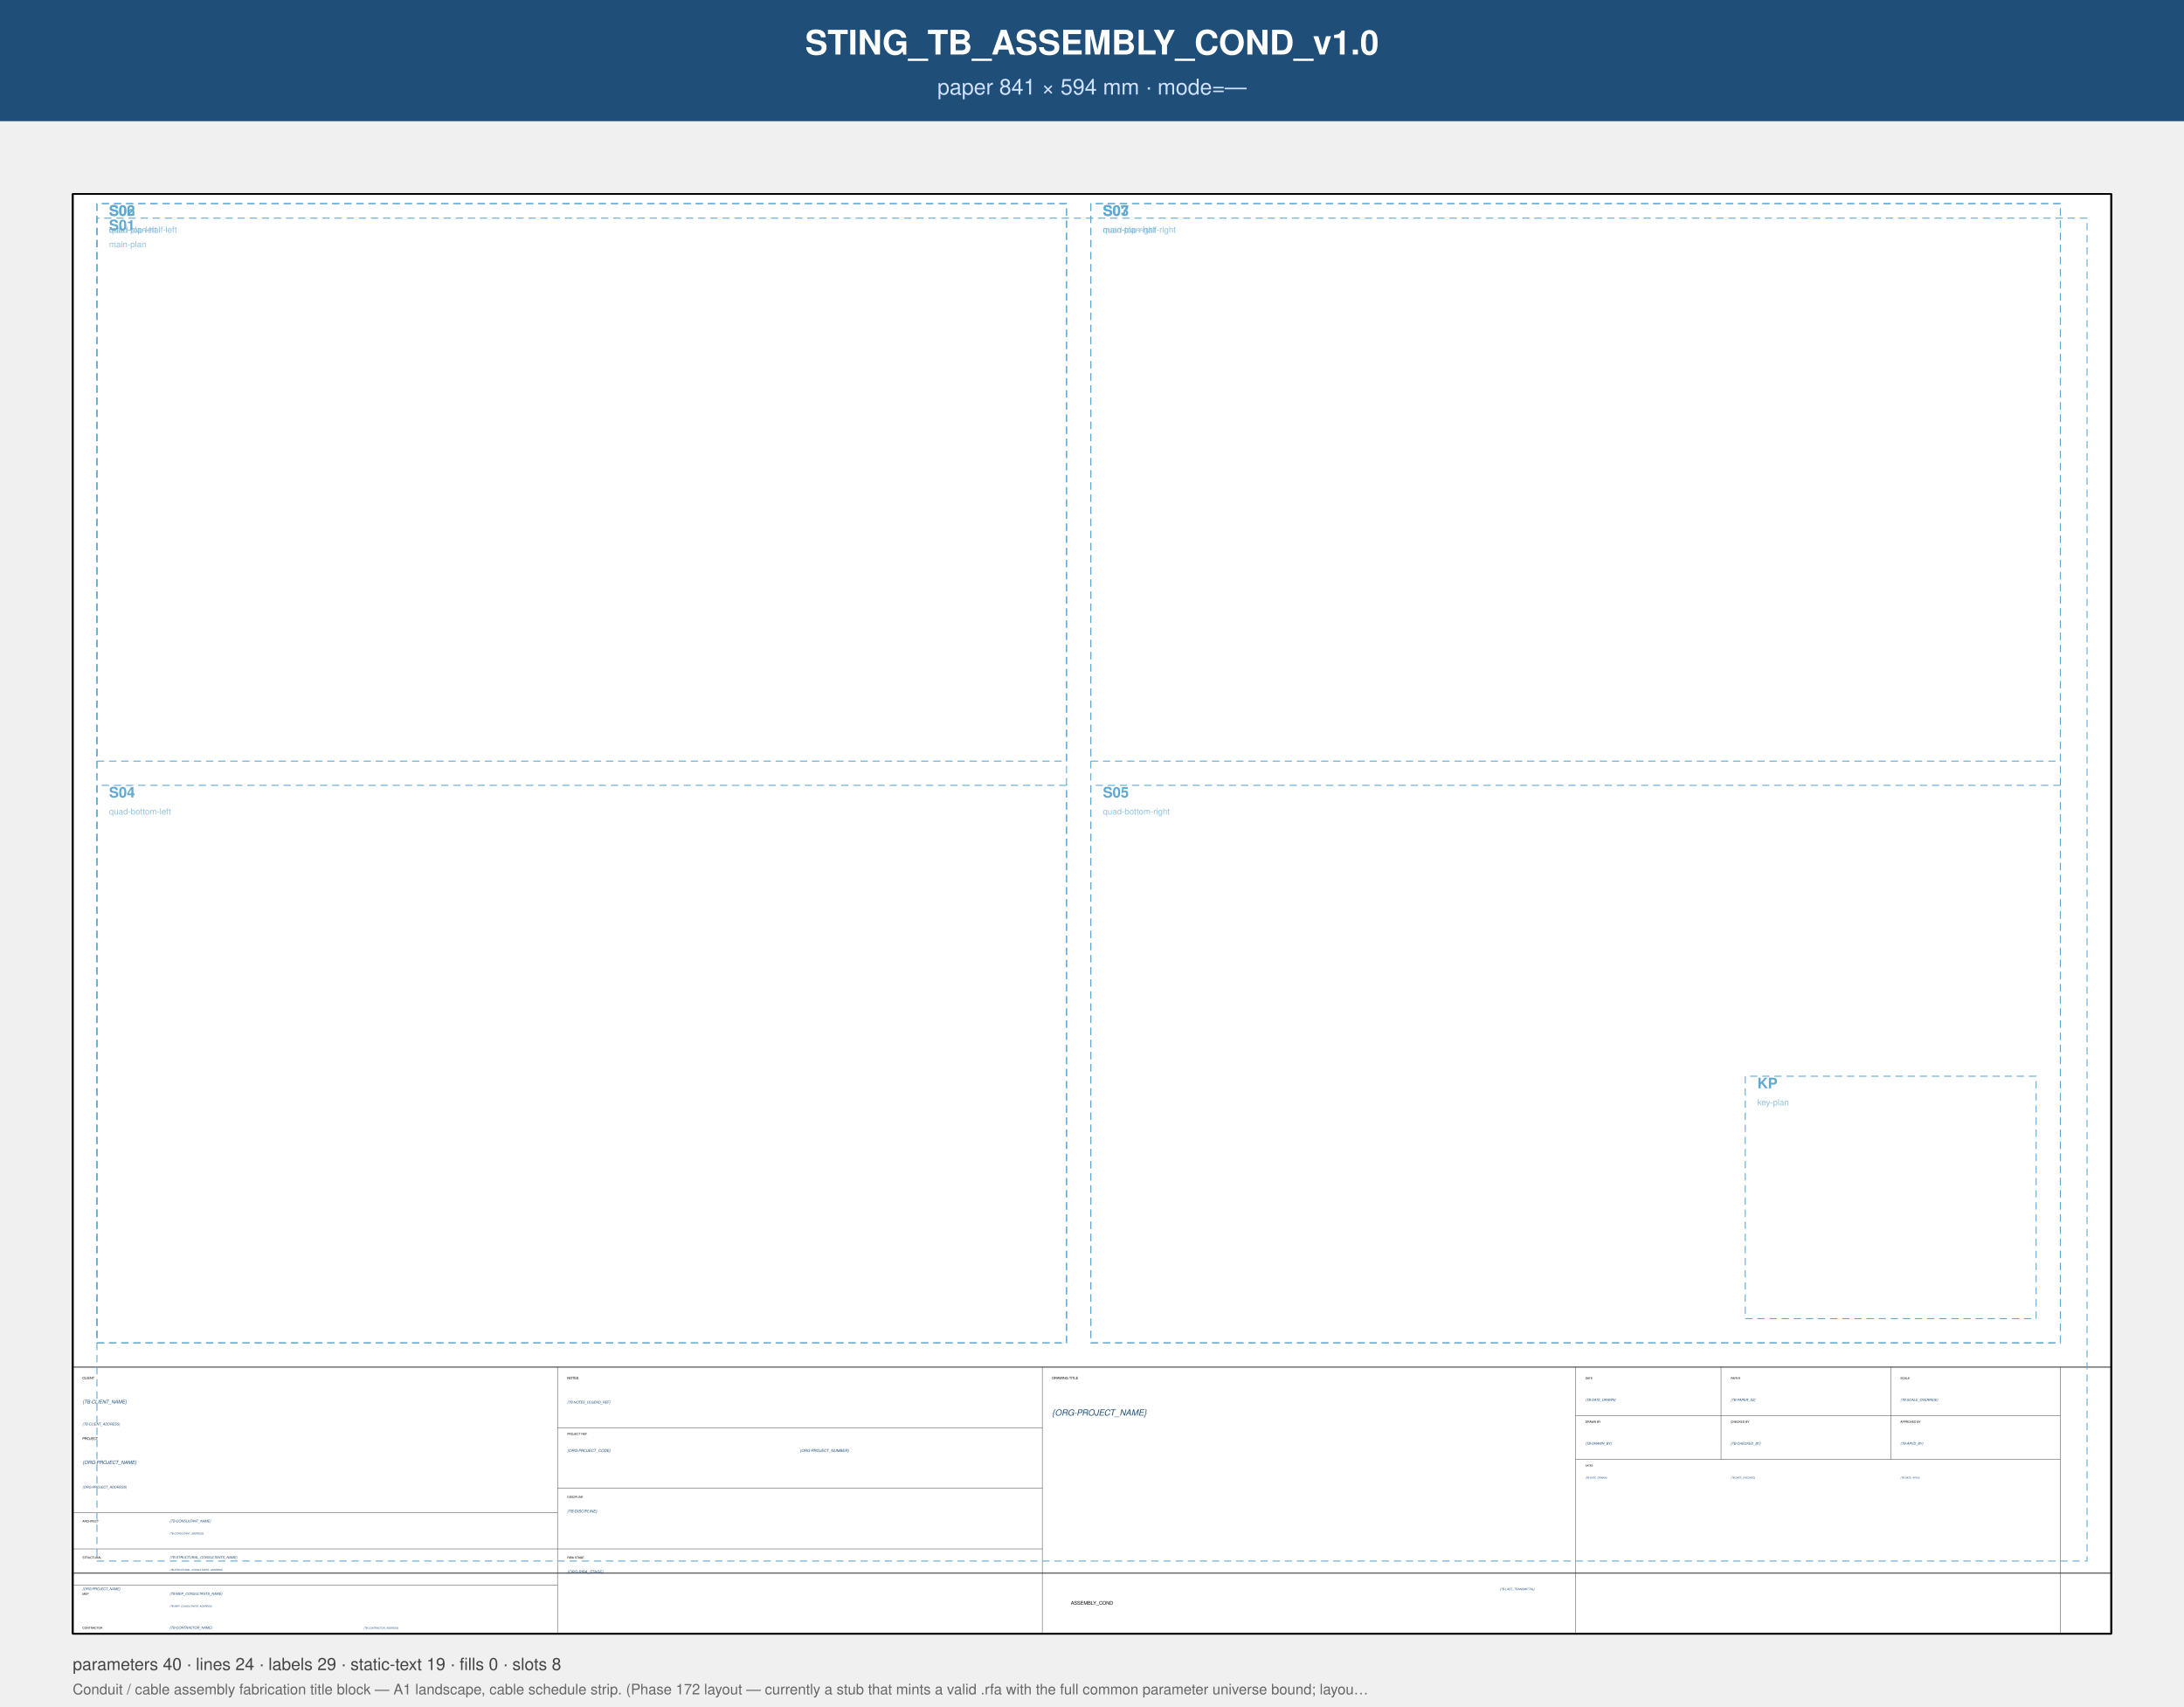
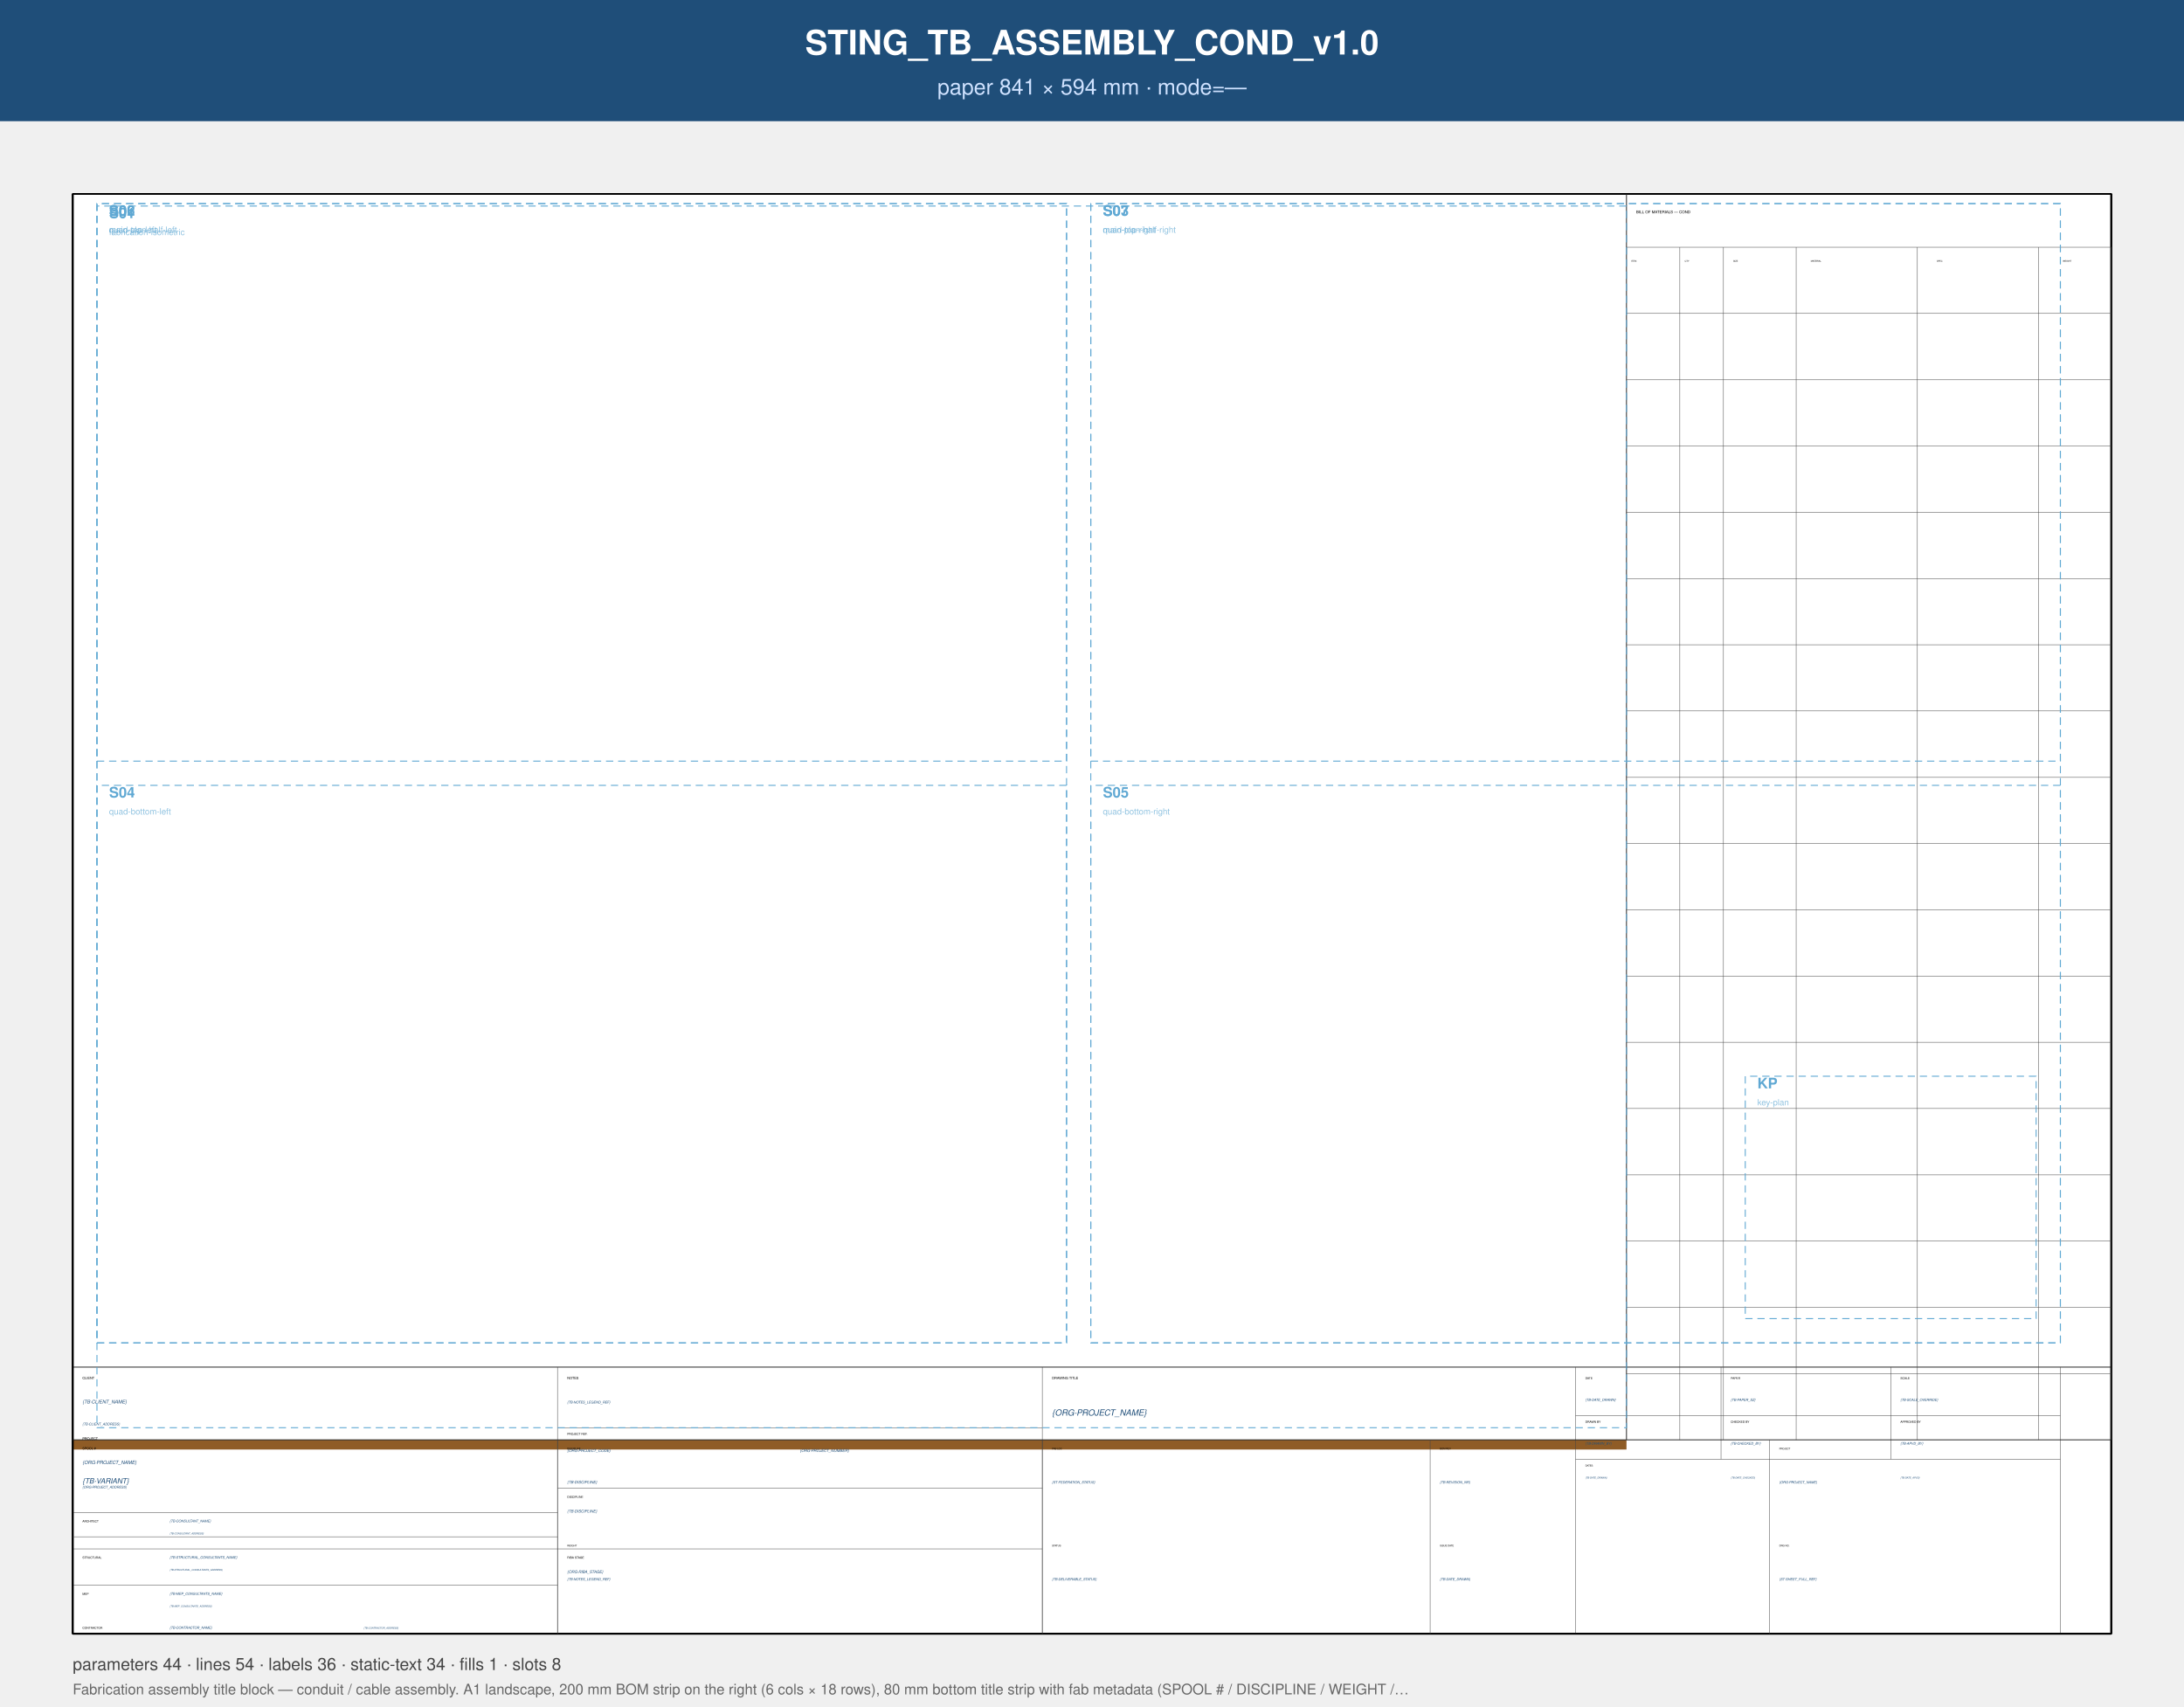
<svg xmlns="http://www.w3.org/2000/svg" viewBox="0 0 901 704" width="901mm" height="704mm" style="background:#fafafa;font-family:Helvetica,Arial,sans-serif;">
  <rect x="0" y="0" width="901" height="50" fill="#1F4E79" />
  <text x="450.5" y="22.5" text-anchor="middle" fill="#fff" font-size="14" font-weight="bold">STING_TB_ASSEMBLY_COND_v1.0</text>
  <text x="450.5" y="39.0" text-anchor="middle" fill="#cfe2ff" font-size="9">paper 841 × 594 mm   ·   mode=—</text>
  <g transform="translate(30,674) scale(1,-1)">
    <rect x="0" y="0" width="841" height="594" fill="#ffffff" stroke="#1a1a1a" stroke-width="0.6" />
+     <rect x="0" y="76" width="641" height="4" fill="#7B3F00" opacity="0.85" />
    <line x1="0" y1="0" x2="841" y2="0" stroke="#000" stroke-width="0.7" />
    <line x1="841" y1="0" x2="841" y2="594" stroke="#000" stroke-width="0.7" />
    <line x1="841" y1="594" x2="0" y2="594" stroke="#000" stroke-width="0.7" />
    <line x1="0" y1="594" x2="0" y2="0" stroke="#000" stroke-width="0.7" />
    <line x1="0" y1="110" x2="841" y2="110" stroke="#222" stroke-width="0.35" />
    <line x1="200" y1="0" x2="200" y2="110" stroke="#444" stroke-width="0.18" />
    <line x1="400" y1="0" x2="400" y2="110" stroke="#444" stroke-width="0.18" />
    <line x1="620" y1="0" x2="620" y2="110" stroke="#444" stroke-width="0.18" />
    <line x1="820" y1="0" x2="820" y2="110" stroke="#444" stroke-width="0.18" />
    <line x1="0" y1="50" x2="200" y2="50" stroke="#444" stroke-width="0.18" />
    <line x1="0" y1="35" x2="200" y2="35" stroke="#444" stroke-width="0.18" />
    <line x1="0" y1="20" x2="200" y2="20" stroke="#444" stroke-width="0.18" />
    <line x1="200" y1="85" x2="400" y2="85" stroke="#444" stroke-width="0.18" />
    <line x1="200" y1="60" x2="400" y2="60" stroke="#444" stroke-width="0.18" />
    <line x1="200" y1="35" x2="400" y2="35" stroke="#444" stroke-width="0.18" />
    <line x1="620" y1="90" x2="820" y2="90" stroke="#444" stroke-width="0.18" />
    <line x1="620" y1="72" x2="820" y2="72" stroke="#444" stroke-width="0.18" />
    <line x1="680" y1="72" x2="680" y2="110" stroke="#444" stroke-width="0.18" />
    <line x1="750" y1="72" x2="750" y2="110" stroke="#444" stroke-width="0.18" />
    <line x1="0" y1="0" x2="841" y2="0" stroke="#000" stroke-width="0.7" />
    <line x1="841" y1="0" x2="841" y2="594" stroke="#000" stroke-width="0.7" />
    <line x1="841" y1="594" x2="0" y2="594" stroke="#000" stroke-width="0.7" />
    <line x1="0" y1="594" x2="0" y2="0" stroke="#000" stroke-width="0.7" />
-     <line x1="0" y1="25" x2="841" y2="25" stroke="#222" stroke-width="0.35" />
+     <line x1="0" y1="80" x2="841" y2="80" stroke="#222" stroke-width="0.35" />
+     <line x1="641" y1="80" x2="641" y2="594" stroke="#222" stroke-width="0.35" />
+     <line x1="200" y1="0" x2="200" y2="80" stroke="#444" stroke-width="0.18" />
+     <line x1="400" y1="0" x2="400" y2="80" stroke="#444" stroke-width="0.18" />
+     <line x1="560" y1="0" x2="560" y2="80" stroke="#444" stroke-width="0.18" />
+     <line x1="700" y1="0" x2="700" y2="80" stroke="#444" stroke-width="0.18" />
+     <line x1="0" y1="40.0" x2="200" y2="40.0" stroke="#444" stroke-width="0.18" />
+     <line x1="641" y1="572" x2="841" y2="572" stroke="#444" stroke-width="0.18" />
+     <line x1="663" y1="572" x2="663" y2="80" stroke="#444" stroke-width="0.18" />
+     <line x1="681" y1="572" x2="681" y2="80" stroke="#444" stroke-width="0.18" />
+     <line x1="711" y1="572" x2="711" y2="80" stroke="#444" stroke-width="0.18" />
+     <line x1="761" y1="572" x2="761" y2="80" stroke="#444" stroke-width="0.18" />
+     <line x1="811" y1="572" x2="811" y2="80" stroke="#444" stroke-width="0.18" />
+     <line x1="841" y1="572" x2="841" y2="80" stroke="#444" stroke-width="0.18" />
+     <line x1="641" y1="107.3" x2="841" y2="107.3" stroke="#444" stroke-width="0.18" />
+     <line x1="641" y1="134.7" x2="841" y2="134.7" stroke="#444" stroke-width="0.18" />
+     <line x1="641" y1="162.0" x2="841" y2="162.0" stroke="#444" stroke-width="0.18" />
+     <line x1="641" y1="189.3" x2="841" y2="189.3" stroke="#444" stroke-width="0.18" />
+     <line x1="641" y1="216.7" x2="841" y2="216.7" stroke="#444" stroke-width="0.18" />
+     <line x1="641" y1="244.0" x2="841" y2="244.0" stroke="#444" stroke-width="0.18" />
+     <line x1="641" y1="271.3" x2="841" y2="271.3" stroke="#444" stroke-width="0.18" />
+     <line x1="641" y1="298.7" x2="841" y2="298.7" stroke="#444" stroke-width="0.18" />
+     <line x1="641" y1="326.0" x2="841" y2="326.0" stroke="#444" stroke-width="0.18" />
+     <line x1="641" y1="353.3" x2="841" y2="353.3" stroke="#444" stroke-width="0.18" />
+     <line x1="641" y1="380.7" x2="841" y2="380.7" stroke="#444" stroke-width="0.18" />
+     <line x1="641" y1="408.0" x2="841" y2="408.0" stroke="#444" stroke-width="0.18" />
+     <line x1="641" y1="435.3" x2="841" y2="435.3" stroke="#444" stroke-width="0.18" />
+     <line x1="641" y1="462.7" x2="841" y2="462.7" stroke="#444" stroke-width="0.18" />
+     <line x1="641" y1="490.0" x2="841" y2="490.0" stroke="#444" stroke-width="0.18" />
+     <line x1="641" y1="517.3" x2="841" y2="517.3" stroke="#444" stroke-width="0.18" />
+     <line x1="641" y1="544.7" x2="841" y2="544.7" stroke="#444" stroke-width="0.18" />
    <g transform="translate(4,105) scale(1,-1)">
      <text x="0" y="0" font-size="1.4" text-anchor="start" fill="#000">CLIENT</text>
    </g>
    <g transform="translate(4,80) scale(1,-1)">
      <text x="0" y="0" font-size="1.4" text-anchor="start" fill="#000">PROJECT</text>
    </g>
    <g transform="translate(4,46) scale(1,-1)">
      <text x="0" y="0" font-size="1.2" text-anchor="start" fill="#000">ARCHITECT</text>
    </g>
    <g transform="translate(4,31) scale(1,-1)">
      <text x="0" y="0" font-size="1.2" text-anchor="start" fill="#000">STRUCTURAL</text>
    </g>
    <g transform="translate(4,16) scale(1,-1)">
      <text x="0" y="0" font-size="1.2" text-anchor="start" fill="#000">MEP</text>
    </g>
    <g transform="translate(4,2) scale(1,-1)">
      <text x="0" y="0" font-size="1.2" text-anchor="start" fill="#000">CONTRACTOR</text>
    </g>
    <g transform="translate(204,105) scale(1,-1)">
      <text x="0" y="0" font-size="1.4" text-anchor="start" fill="#000">NOTES</text>
    </g>
    <g transform="translate(404,105) scale(1,-1)">
      <text x="0" y="0" font-size="1.4" text-anchor="start" fill="#000">DRAWING TITLE</text>
    </g>
    <g transform="translate(204,82) scale(1,-1)">
      <text x="0" y="0" font-size="1.2" text-anchor="start" fill="#000">PROJECT REF.</text>
    </g>
    <g transform="translate(204,56) scale(1,-1)">
      <text x="0" y="0" font-size="1.2" text-anchor="start" fill="#000">DISCIPLINE</text>
    </g>
    <g transform="translate(204,31) scale(1,-1)">
      <text x="0" y="0" font-size="1.2" text-anchor="start" fill="#000">RIBA STAGE</text>
    </g>
    <g transform="translate(624,105) scale(1,-1)">
      <text x="0" y="0" font-size="1.2" text-anchor="start" fill="#000">DATE</text>
    </g>
    <g transform="translate(684,105) scale(1,-1)">
      <text x="0" y="0" font-size="1.2" text-anchor="start" fill="#000">PAPER</text>
    </g>
    <g transform="translate(754,105) scale(1,-1)">
      <text x="0" y="0" font-size="1.2" text-anchor="start" fill="#000">SCALE</text>
    </g>
    <g transform="translate(624,87) scale(1,-1)">
      <text x="0" y="0" font-size="1.2" text-anchor="start" fill="#000">DRAWN BY</text>
    </g>
    <g transform="translate(684,87) scale(1,-1)">
      <text x="0" y="0" font-size="1.2" text-anchor="start" fill="#000">CHECKED BY</text>
    </g>
    <g transform="translate(754,87) scale(1,-1)">
      <text x="0" y="0" font-size="1.2" text-anchor="start" fill="#000">APPROVED BY</text>
    </g>
    <g transform="translate(624,69) scale(1,-1)">
      <text x="0" y="0" font-size="1.0" text-anchor="start" fill="#000">DATES</text>
    </g>
-     <g transform="translate(420.5,12) scale(1,-1)">
-       <text x="0" y="0" font-size="2.0" text-anchor="middle" fill="#000">ASSEMBLY_COND</text>
+     <g transform="translate(4,76) scale(1,-1)">
+       <text x="0" y="0" font-size="1.3" text-anchor="start" fill="#000">SPOOL #</text>
+     </g>
+     <g transform="translate(204,76) scale(1,-1)">
+       <text x="0" y="0" font-size="1.0" text-anchor="start" fill="#000">DISCIPLINE</text>
+     </g>
+     <g transform="translate(204,36.0) scale(1,-1)">
+       <text x="0" y="0" font-size="1.0" text-anchor="start" fill="#000">WEIGHT</text>
+     </g>
+     <g transform="translate(404,76) scale(1,-1)">
+       <text x="0" y="0" font-size="1.0" text-anchor="start" fill="#000">FAB LOC</text>
+     </g>
+     <g transform="translate(404,36.0) scale(1,-1)">
+       <text x="0" y="0" font-size="1.0" text-anchor="start" fill="#000">STATUS</text>
+     </g>
+     <g transform="translate(564,76) scale(1,-1)">
+       <text x="0" y="0" font-size="1.0" text-anchor="start" fill="#000">BOM REV</text>
+     </g>
+     <g transform="translate(564,36.0) scale(1,-1)">
+       <text x="0" y="0" font-size="1.0" text-anchor="start" fill="#000">ISSUE DATE</text>
+     </g>
+     <g transform="translate(704,76) scale(1,-1)">
+       <text x="0" y="0" font-size="1.0" text-anchor="start" fill="#000">PROJECT</text>
+     </g>
+     <g transform="translate(704,36.0) scale(1,-1)">
+       <text x="0" y="0" font-size="1.0" text-anchor="start" fill="#000">DRG NO.</text>
+     </g>
+     <g transform="translate(645,586) scale(1,-1)">
+       <text x="0" y="0" font-size="1.6" text-anchor="start" fill="#000">BILL OF MATERIALS — COND</text>
+     </g>
+     <g transform="translate(643,566) scale(1,-1)">
+       <text x="0" y="0" font-size="0.9" text-anchor="start" fill="#000">ITEM</text>
+     </g>
+     <g transform="translate(665,566) scale(1,-1)">
+       <text x="0" y="0" font-size="0.9" text-anchor="start" fill="#000">QTY</text>
+     </g>
+     <g transform="translate(685,566) scale(1,-1)">
+       <text x="0" y="0" font-size="0.9" text-anchor="start" fill="#000">SIZE</text>
+     </g>
+     <g transform="translate(717,566) scale(1,-1)">
+       <text x="0" y="0" font-size="0.9" text-anchor="start" fill="#000">MATERIAL</text>
+     </g>
+     <g transform="translate(769,566) scale(1,-1)">
+       <text x="0" y="0" font-size="0.9" text-anchor="start" fill="#000">SPEC</text>
+     </g>
+     <g transform="translate(821,566) scale(1,-1)">
+       <text x="0" y="0" font-size="0.9" text-anchor="start" fill="#000">WEIGHT</text>
    </g>
    <g transform="translate(4,95) scale(1,-1)">
      <text x="0" y="0" font-size="2.0" text-anchor="start" fill="#1F4E79" font-style="italic">{TB·CLIENT_NAME}</text>
    </g>
    <g transform="translate(4,86) scale(1,-1)">
      <text x="0" y="0" font-size="1.4" text-anchor="start" fill="#1F4E79" font-style="italic">{TB·CLIENT_ADDRESS}</text>
    </g>
    <g transform="translate(4,70) scale(1,-1)">
      <text x="0" y="0" font-size="2.0" text-anchor="start" fill="#1F4E79" font-style="italic">{ORG·PROJECT_NAME}</text>
    </g>
    <g transform="translate(4,60) scale(1,-1)">
      <text x="0" y="0" font-size="1.4" text-anchor="start" fill="#1F4E79" font-style="italic">{ORG·PROJECT_ADDRESS}</text>
    </g>
    <g transform="translate(40,46) scale(1,-1)">
      <text x="0" y="0" font-size="1.4" text-anchor="start" fill="#1F4E79" font-style="italic">{TB·CONSULTANT_NAME}</text>
    </g>
    <g transform="translate(40,41) scale(1,-1)">
      <text x="0" y="0" font-size="1.0" text-anchor="start" fill="#1F4E79" font-style="italic">{TB·CONSULTANT_ADDRESS}</text>
    </g>
    <g transform="translate(40,31) scale(1,-1)">
      <text x="0" y="0" font-size="1.4" text-anchor="start" fill="#1F4E79" font-style="italic">{TB·STRUCTURAL_CONSULTANTS_NAME}</text>
    </g>
    <g transform="translate(40,26) scale(1,-1)">
      <text x="0" y="0" font-size="1.0" text-anchor="start" fill="#1F4E79" font-style="italic">{TB·STRUCTURAL_CONSULTANTS_ADDRESS}</text>
    </g>
    <g transform="translate(40,16) scale(1,-1)">
      <text x="0" y="0" font-size="1.4" text-anchor="start" fill="#1F4E79" font-style="italic">{TB·MEP_CONSULTANTS_NAME}</text>
    </g>
    <g transform="translate(40,11) scale(1,-1)">
      <text x="0" y="0" font-size="1.0" text-anchor="start" fill="#1F4E79" font-style="italic">{TB·MEP_CONSULTANTS_ADDRESS}</text>
    </g>
    <g transform="translate(40,2) scale(1,-1)">
      <text x="0" y="0" font-size="1.4" text-anchor="start" fill="#1F4E79" font-style="italic">{TB·CONTRACTOR_NAME}</text>
    </g>
    <g transform="translate(120,2) scale(1,-1)">
      <text x="0" y="0" font-size="1.0" text-anchor="start" fill="#1F4E79" font-style="italic">{TB·CONTRACTOR_ADDRESS}</text>
    </g>
    <g transform="translate(204,75) scale(1,-1)">
      <text x="0" y="0" font-size="1.6" text-anchor="start" fill="#1F4E79" font-style="italic">{ORG·PROJECT_CODE}</text>
    </g>
    <g transform="translate(300,75) scale(1,-1)">
      <text x="0" y="0" font-size="1.6" text-anchor="start" fill="#1F4E79" font-style="italic">{ORG·PROJECT_NUMBER}</text>
    </g>
    <g transform="translate(204,50) scale(1,-1)">
      <text x="0" y="0" font-size="1.6" text-anchor="start" fill="#1F4E79" font-style="italic">{TB·DISCIPLINE}</text>
    </g>
    <g transform="translate(204,25) scale(1,-1)">
      <text x="0" y="0" font-size="1.6" text-anchor="start" fill="#1F4E79" font-style="italic">{ORG·RIBA_STAGE}</text>
    </g>
    <g transform="translate(204,95) scale(1,-1)">
      <text x="0" y="0" font-size="1.4" text-anchor="start" fill="#1F4E79" font-style="italic">{TB·NOTES_LEGEND_REF}</text>
    </g>
    <g transform="translate(404,90) scale(1,-1)">
      <text x="0" y="0" font-size="3.5" text-anchor="start" fill="#1F4E79" font-style="italic">{ORG·PROJECT_NAME}</text>
    </g>
    <g transform="translate(624,96) scale(1,-1)">
      <text x="0" y="0" font-size="1.4" text-anchor="start" fill="#1F4E79" font-style="italic">{TB·DATE_DRAWN}</text>
    </g>
    <g transform="translate(684,96) scale(1,-1)">
      <text x="0" y="0" font-size="1.4" text-anchor="start" fill="#1F4E79" font-style="italic">{TB·PAPER_SZ}</text>
    </g>
    <g transform="translate(754,96) scale(1,-1)">
      <text x="0" y="0" font-size="1.4" text-anchor="start" fill="#1F4E79" font-style="italic">{TB·SCALE_OVERRIDE}</text>
    </g>
    <g transform="translate(624,78) scale(1,-1)">
      <text x="0" y="0" font-size="1.4" text-anchor="start" fill="#1F4E79" font-style="italic">{TB·DRAWN_BY}</text>
    </g>
    <g transform="translate(684,78) scale(1,-1)">
      <text x="0" y="0" font-size="1.4" text-anchor="start" fill="#1F4E79" font-style="italic">{TB·CHECKED_BY}</text>
    </g>
    <g transform="translate(754,78) scale(1,-1)">
      <text x="0" y="0" font-size="1.4" text-anchor="start" fill="#1F4E79" font-style="italic">{TB·APVD_BY}</text>
    </g>
    <g transform="translate(624,64) scale(1,-1)">
      <text x="0" y="0" font-size="1.0" text-anchor="start" fill="#1F4E79" font-style="italic">{TB·DATE_DRAWN}</text>
    </g>
    <g transform="translate(684,64) scale(1,-1)">
      <text x="0" y="0" font-size="1.0" text-anchor="start" fill="#1F4E79" font-style="italic">{TB·DATE_CHECKED}</text>
    </g>
    <g transform="translate(754,64) scale(1,-1)">
      <text x="0" y="0" font-size="1.0" text-anchor="start" fill="#1F4E79" font-style="italic">{TB·DATE_APVD}</text>
    </g>
-     <g transform="translate(4,18) scale(1,-1)">
+     <g transform="translate(4,62) scale(1,-1)">
+       <text x="0" y="0" font-size="3.0" text-anchor="start" fill="#1F4E79" font-style="italic">{TB·VARIANT}</text>
+     </g>
+     <g transform="translate(204,62) scale(1,-1)">
+       <text x="0" y="0" font-size="1.6" text-anchor="start" fill="#1F4E79" font-style="italic">{TB·DISCIPLINE}</text>
+     </g>
+     <g transform="translate(204,22.0) scale(1,-1)">
+       <text x="0" y="0" font-size="1.4" text-anchor="start" fill="#1F4E79" font-style="italic">{TB·NOTES_LEGEND_REF}</text>
+     </g>
+     <g transform="translate(404,62) scale(1,-1)">
+       <text x="0" y="0" font-size="1.4" text-anchor="start" fill="#1F4E79" font-style="italic">{ST·FEDERATION_STATUS}</text>
+     </g>
+     <g transform="translate(404,22.0) scale(1,-1)">
+       <text x="0" y="0" font-size="1.4" text-anchor="start" fill="#1F4E79" font-style="italic">{TB·DELIVERABLE_STATUS}</text>
+     </g>
+     <g transform="translate(564,62) scale(1,-1)">
+       <text x="0" y="0" font-size="1.4" text-anchor="start" fill="#1F4E79" font-style="italic">{TB·REVISION_NR}</text>
+     </g>
+     <g transform="translate(564,22.0) scale(1,-1)">
+       <text x="0" y="0" font-size="1.4" text-anchor="start" fill="#1F4E79" font-style="italic">{TB·DATE_DRAWN}</text>
+     </g>
+     <g transform="translate(704,62) scale(1,-1)">
      <text x="0" y="0" font-size="1.4" text-anchor="start" fill="#1F4E79" font-style="italic">{ORG·PROJECT_NAME}</text>
    </g>
-     <g transform="translate(588.7,18) scale(1,-1)">
-       <text x="0" y="0" font-size="1.2" text-anchor="start" fill="#1F4E79" font-style="italic">{TB·LAST_TRANSMITTAL}</text>
-     </g>
-     <rect x="10" y="30" width="821" height="554" fill="none" stroke="#5fa8d3" stroke-width="0.4" stroke-dasharray="3,2" />
-     <g transform="translate(15,579) scale(1,-1)">
+     <g transform="translate(704,22.0) scale(1,-1)">
+       <text x="0" y="0" font-size="1.4" text-anchor="start" fill="#1F4E79" font-style="italic">{ST·SHEET_FULL_REF}</text>
+     </g>
+     <rect x="10" y="85" width="631" height="504" fill="none" stroke="#5fa8d3" stroke-width="0.4" stroke-dasharray="3,2" />
+     <g transform="translate(15,584) scale(1,-1)">
      <text x="0" y="0" font-size="6" font-weight="bold" fill="#5fa8d3">S01</text>
    </g>
-     <g transform="translate(15,572) scale(1,-1)">
-       <text x="0" y="0" font-size="3.5" fill="#5fa8d3" opacity="0.7">main-plan</text>
+     <g transform="translate(15,577) scale(1,-1)">
+       <text x="0" y="0" font-size="3.5" fill="#5fa8d3" opacity="0.7">fabrication-isometric</text>
    </g>
    <rect x="10" y="120" width="400" height="470" fill="none" stroke="#5fa8d3" stroke-width="0.4" stroke-dasharray="3,2" />
    <g transform="translate(15,585) scale(1,-1)">
      <text x="0" y="0" font-size="6" font-weight="bold" fill="#5fa8d3">S02</text>
    </g>
    <g transform="translate(15,578) scale(1,-1)">
      <text x="0" y="0" font-size="3.5" fill="#5fa8d3" opacity="0.7">main-plan-half-left</text>
    </g>
    <rect x="420" y="120" width="400" height="470" fill="none" stroke="#5fa8d3" stroke-width="0.4" stroke-dasharray="3,2" />
    <g transform="translate(425,585) scale(1,-1)">
      <text x="0" y="0" font-size="6" font-weight="bold" fill="#5fa8d3">S03</text>
    </g>
    <g transform="translate(425,578) scale(1,-1)">
      <text x="0" y="0" font-size="3.5" fill="#5fa8d3" opacity="0.7">main-plan-half-right</text>
    </g>
    <rect x="10" y="120" width="400" height="230" fill="none" stroke="#5fa8d3" stroke-width="0.4" stroke-dasharray="3,2" />
    <g transform="translate(15,345) scale(1,-1)">
      <text x="0" y="0" font-size="6" font-weight="bold" fill="#5fa8d3">S04</text>
    </g>
    <g transform="translate(15,338) scale(1,-1)">
      <text x="0" y="0" font-size="3.5" fill="#5fa8d3" opacity="0.7">quad-bottom-left</text>
    </g>
    <rect x="420" y="120" width="400" height="230" fill="none" stroke="#5fa8d3" stroke-width="0.4" stroke-dasharray="3,2" />
    <g transform="translate(425,345) scale(1,-1)">
      <text x="0" y="0" font-size="6" font-weight="bold" fill="#5fa8d3">S05</text>
    </g>
    <g transform="translate(425,338) scale(1,-1)">
      <text x="0" y="0" font-size="3.5" fill="#5fa8d3" opacity="0.7">quad-bottom-right</text>
    </g>
    <rect x="10" y="360" width="400" height="230" fill="none" stroke="#5fa8d3" stroke-width="0.4" stroke-dasharray="3,2" />
    <g transform="translate(15,585) scale(1,-1)">
      <text x="0" y="0" font-size="6" font-weight="bold" fill="#5fa8d3">S06</text>
    </g>
    <g transform="translate(15,578) scale(1,-1)">
      <text x="0" y="0" font-size="3.5" fill="#5fa8d3" opacity="0.7">quad-top-left</text>
    </g>
    <rect x="420" y="360" width="400" height="230" fill="none" stroke="#5fa8d3" stroke-width="0.4" stroke-dasharray="3,2" />
    <g transform="translate(425,585) scale(1,-1)">
      <text x="0" y="0" font-size="6" font-weight="bold" fill="#5fa8d3">S07</text>
    </g>
    <g transform="translate(425,578) scale(1,-1)">
      <text x="0" y="0" font-size="3.5" fill="#5fa8d3" opacity="0.7">quad-top-right</text>
    </g>
    <rect x="690" y="130" width="120" height="100" fill="none" stroke="#5fa8d3" stroke-width="0.4" stroke-dasharray="3,2" />
    <g transform="translate(695,225) scale(1,-1)">
      <text x="0" y="0" font-size="6" font-weight="bold" fill="#5fa8d3">KP</text>
    </g>
    <g transform="translate(695,218) scale(1,-1)">
      <text x="0" y="0" font-size="3.5" fill="#5fa8d3" opacity="0.7">key-plan</text>
    </g>
  </g>
-   <text x="30" y="689.0" font-size="7" fill="#444">parameters 40  ·  lines 24  ·  labels 29  ·  static-text 19  ·  fills 0  ·  slots 8</text>
-   <text x="30" y="699.0" font-size="6" fill="#666">Conduit / cable assembly fabrication title block — A1 landscape, cable schedule strip. (Phase 172 layout — currently a stub that mints a valid .rfa with the full common parameter universe bound; layou…</text>
+   <text x="30" y="689.0" font-size="7" fill="#444">parameters 44  ·  lines 54  ·  labels 36  ·  static-text 34  ·  fills 1  ·  slots 8</text>
+   <text x="30" y="699.0" font-size="6" fill="#666">Fabrication assembly title block — conduit / cable assembly. A1 landscape, 200 mm BOM strip on the right (6 cols × 18 rows), 80 mm bottom title strip with fab metadata (SPOOL # / DISCIPLINE / WEIGHT /…</text>
</svg>
